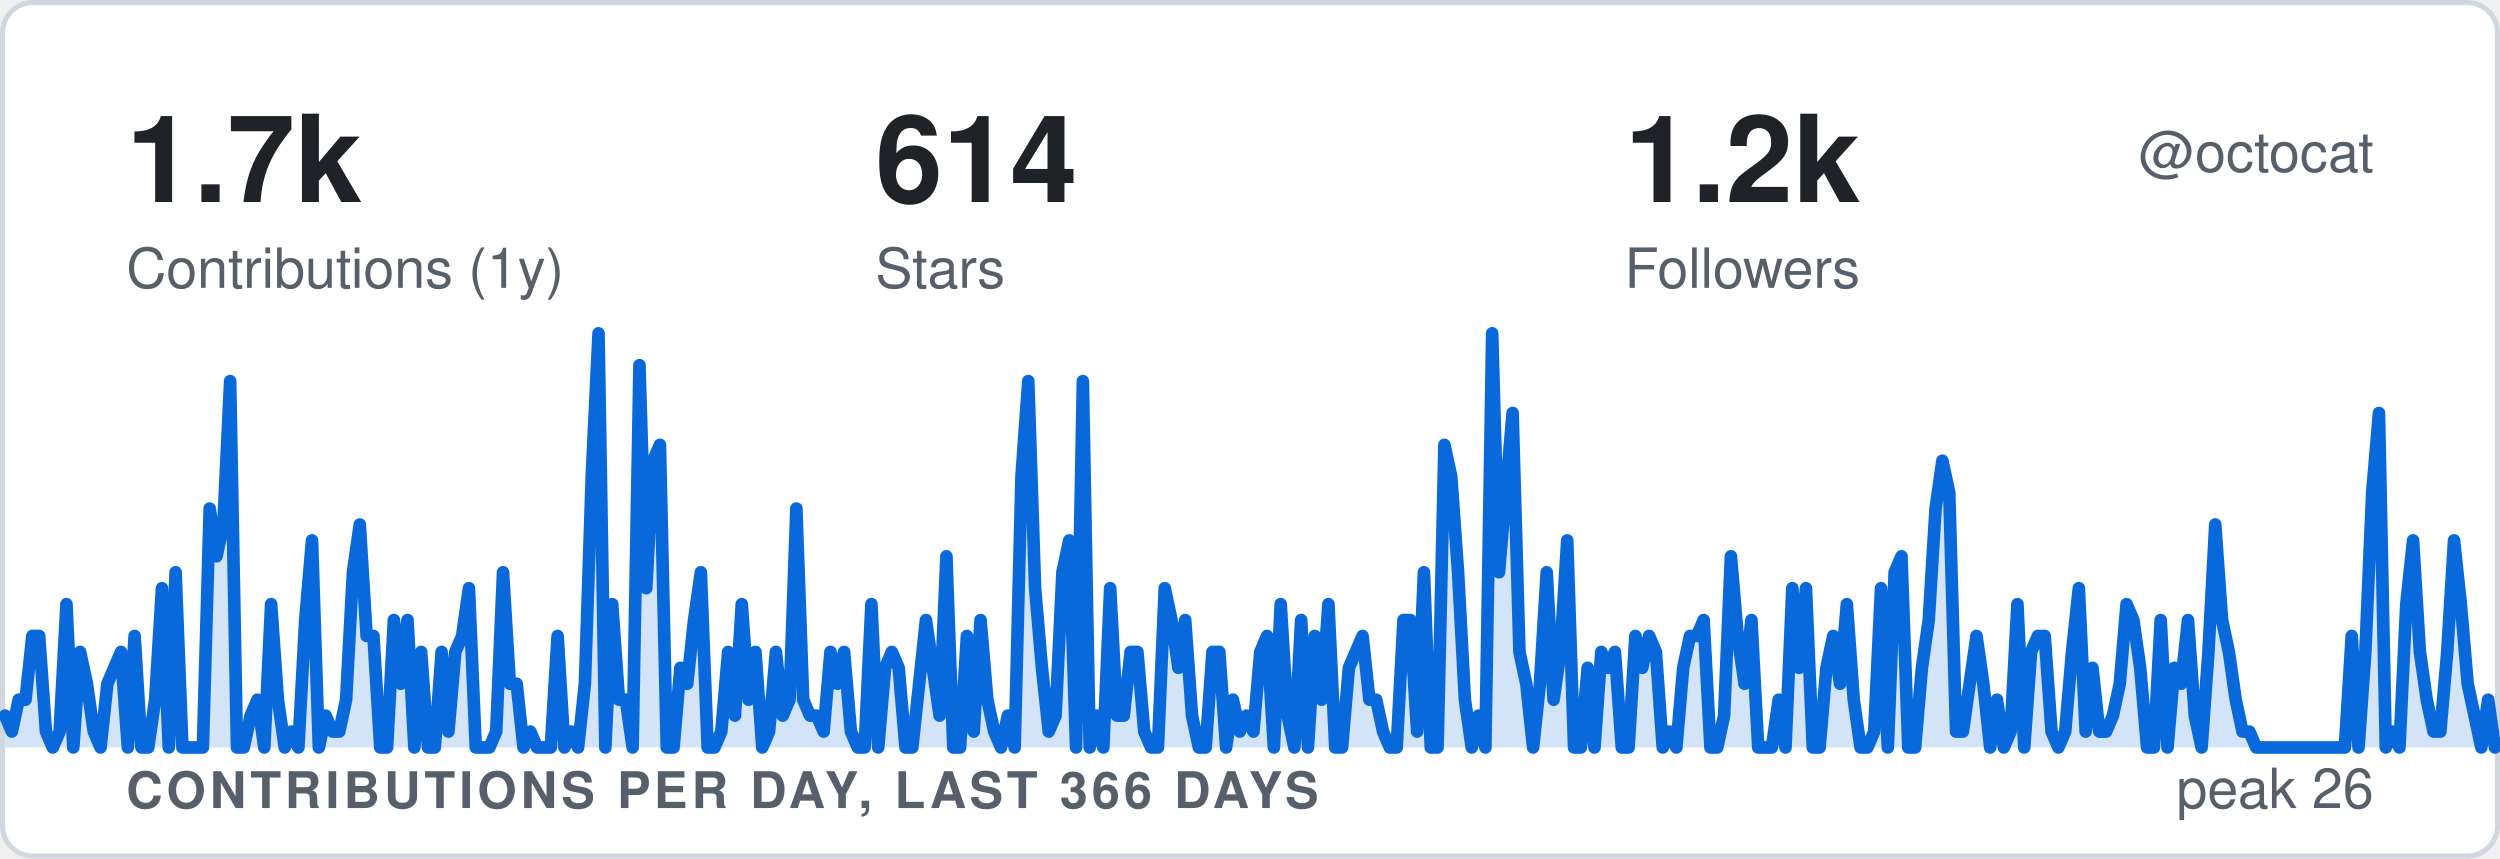
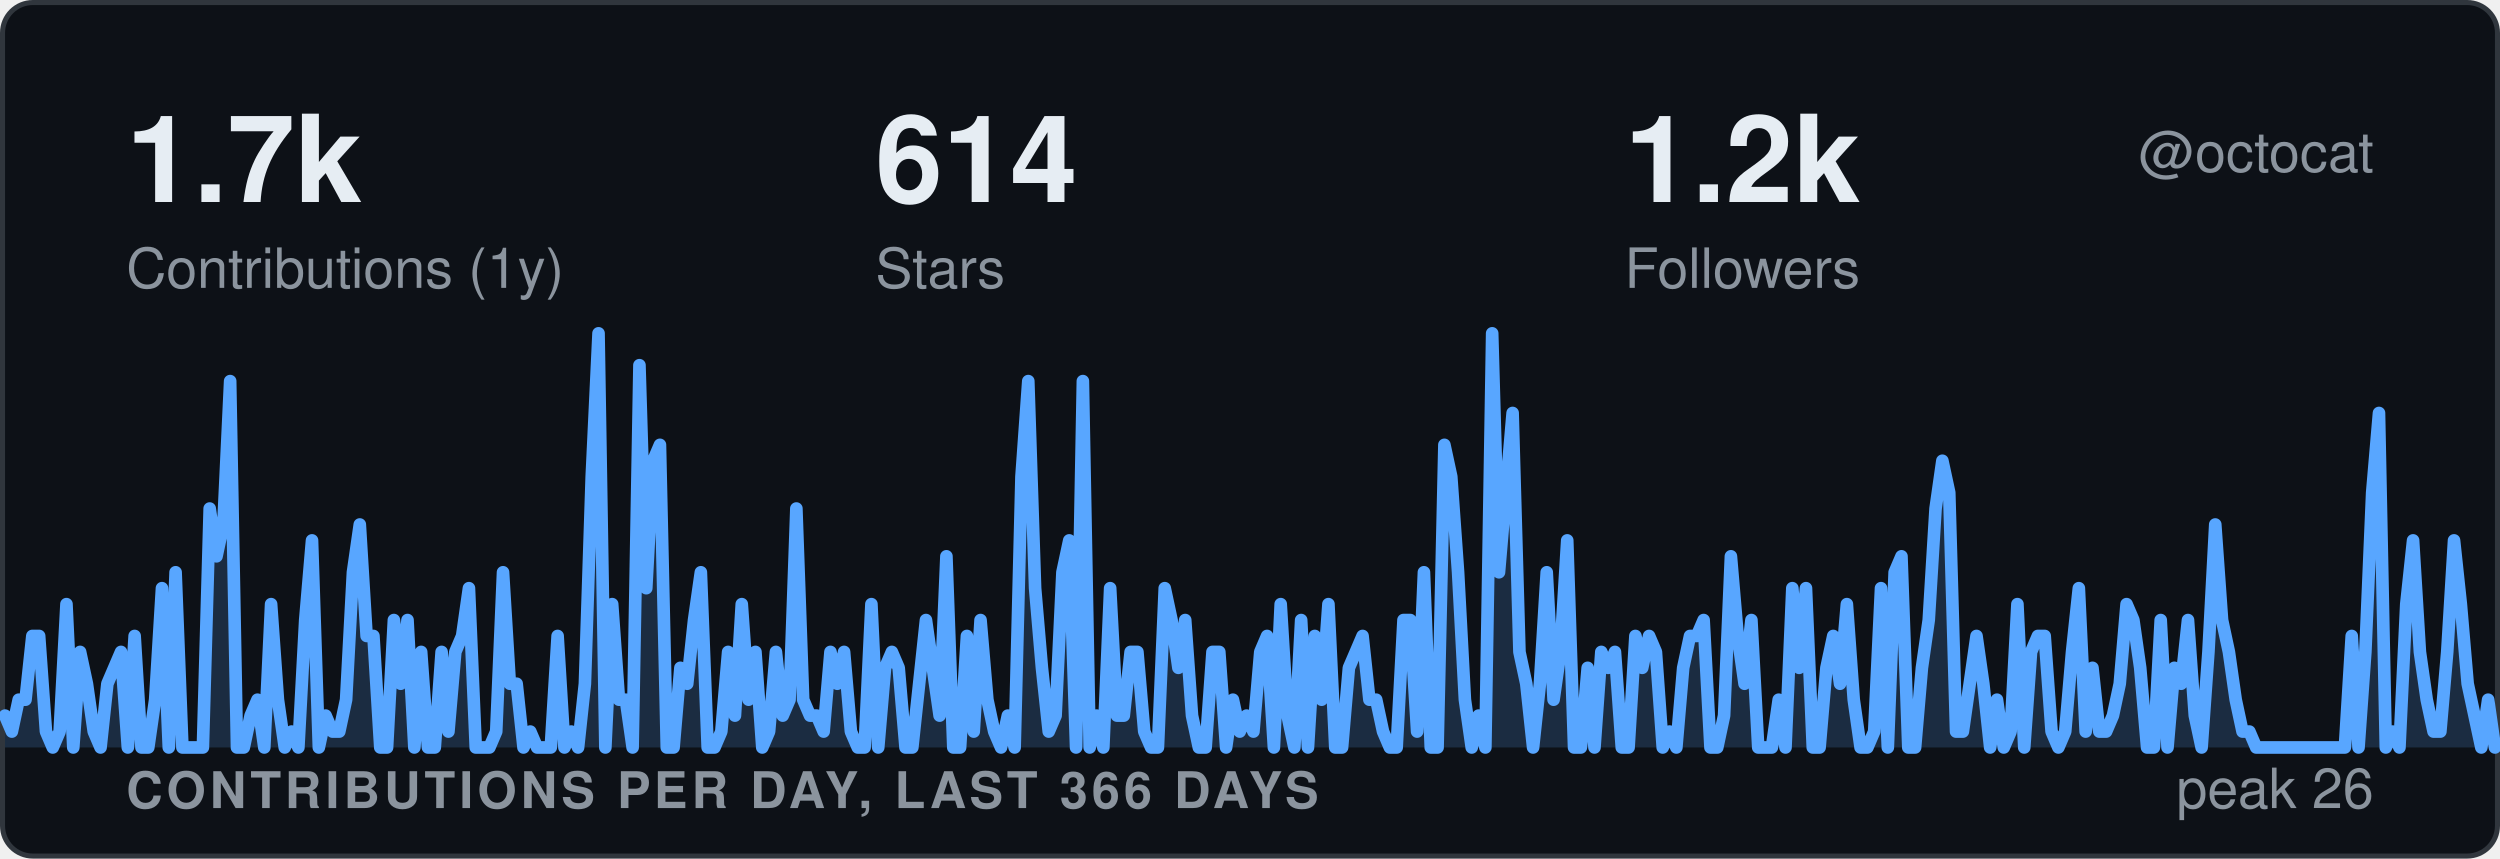
<svg xmlns="http://www.w3.org/2000/svg" width="495" height="170" viewBox="0 0 495 170" role="img" aria-labelledby="ghcTitle ghcDesc">
  <style>
- .bg{fill:#ffffff;stroke:#d0d7de}
- .panel{fill:#f6f8fa}
- .t,.v,.big{fill:#1f2328}
- .d,.l,.h,.s{fill:#57606a}
- .n,.c{fill:#24292f}
- .star,.pill-v{fill:#9a6700}
- .on-accent{fill:#ffffff}
- .line{stroke:#0969da}
- .area{fill:#0969da}
- .axis,.edge{stroke:#d0d7de}
- .track{fill:#d0d7de}
- .ok{fill:#1a7f37}
- .fg{fill:#1f2328}
- .h0{fill:#eff2f5}.h1{fill:#aceebb}.h2{fill:#4ac26b}.h3{fill:#2da44e}.h4{fill:#116329}
+ .bg{fill:#0d1117;stroke:#30363d}
+ .panel{fill:#161b22}
+ .t,.v,.big{fill:#e6edf3}
+ .d,.l,.h,.s{fill:#8b949e}
+ .n,.c{fill:#c9d1d9}
+ .star,.pill-v{fill:#e3b341}
+ .on-accent{fill:#0d1117}
+ .line{stroke:#58a6ff}
+ .area{fill:#58a6ff}
+ .axis,.edge{stroke:#30363d}
+ .track{fill:#30363d}
+ .ok{fill:#3fb950}
+ .fg{fill:#e6edf3}
+ .h0{fill:#151b23}.h1{fill:#033a16}.h2{fill:#196c2e}.h3{fill:#2ea043}.h4{fill:#56d364}
text{font-family:-apple-system,BlinkMacSystemFont,'Segoe UI',Helvetica,Arial,sans-serif}
.mono{font-family:ui-monospace,SFMono-Regular,'SF Mono',Menlo,Consolas,'Liberation Mono',monospace}
.t{font-size:18px;font-weight:600}
.d{font-size:11px}
.v{font-size:16px;font-weight:600}
.big{font-size:24px;font-weight:700}
.l{font-size:11px}
.h{font-size:10px;font-weight:600;letter-spacing:0.08em}
.n{font-size:12px}
.s{font-size:11px}
.c{font-size:12px}
.line{fill:none;stroke-width:2;stroke-linecap:round;stroke-linejoin:round}
.area{opacity:0.14;stroke:none}
.axis{stroke-width:1}
.edge{fill:none;stroke-width:1}
.line{stroke-width:2.5}
.area{opacity:0.18}
.draw{animation:draw 1.6s ease-out 1}
.fade{animation:fade 1.6s ease-out 1}
@keyframes draw{from{stroke-dasharray:1;stroke-dashoffset:1}to{stroke-dasharray:1;stroke-dashoffset:0}}
@keyframes fade{from{opacity:0}}
@media (prefers-reduced-motion:reduce){.draw,.fade,.cu{animation:none}}
</style>
  <rect class="bg" x="0.5" y="0.5" width="494" height="169" rx="6" />
  <path class="area fade" d="M1,148 L1,141.69 L2.35,144.85 L3.7,138.54 L5.05,138.54 L6.4,125.92 L7.75,125.92 L9.1,144.85 L10.45,148 L11.81,144.85 L13.16,119.62 L14.51,148 L15.86,129.08 L17.21,135.38 L18.56,144.85 L19.91,148 L21.26,135.38 L22.61,132.23 L23.96,129.08 L25.31,148 L26.66,125.92 L28.01,148 L29.36,148 L30.72,138.54 L32.07,116.46 L33.42,148 L34.77,113.31 L36.12,148 L37.47,148 L38.82,148 L40.17,148 L41.52,100.69 L42.87,110.15 L44.22,103.85 L45.57,75.46 L46.92,148 L48.27,148 L49.62,141.69 L50.98,138.54 L52.33,148 L53.68,119.62 L55.03,138.54 L56.38,148 L57.73,144.85 L59.08,148 L60.43,122.77 L61.78,107 L63.13,148 L64.48,141.69 L65.83,144.85 L67.18,144.85 L68.53,138.54 L69.88,113.31 L71.24,103.85 L72.59,125.92 L73.94,125.92 L75.29,148 L76.64,148 L77.99,122.77 L79.34,135.38 L80.69,122.77 L82.04,148 L83.39,129.08 L84.74,148 L86.09,148 L87.44,129.08 L88.79,144.85 L90.15,129.08 L91.5,125.92 L92.85,116.46 L94.2,148 L95.55,148 L96.9,148 L98.25,144.85 L99.6,113.31 L100.95,135.38 L102.3,135.38 L103.65,148 L105,144.85 L106.35,148 L107.7,148 L109.05,148 L110.41,125.92 L111.76,148 L113.11,144.85 L114.46,148 L115.81,135.38 L117.16,94.38 L118.51,66 L119.86,148 L121.21,119.62 L122.56,138.54 L123.91,138.54 L125.26,148 L126.61,72.31 L127.96,116.46 L129.32,91.23 L130.67,88.08 L132.02,148 L133.37,148 L134.72,132.23 L136.07,135.38 L137.42,122.77 L138.77,113.31 L140.12,148 L141.47,148 L142.82,144.85 L144.17,129.08 L145.52,141.69 L146.87,119.62 L148.22,138.54 L149.58,129.08 L150.93,148 L152.28,144.85 L153.63,129.08 L154.98,141.69 L156.33,138.54 L157.68,100.69 L159.03,138.54 L160.38,141.69 L161.73,141.69 L163.08,144.85 L164.43,129.08 L165.78,135.38 L167.13,129.08 L168.48,144.85 L169.84,148 L171.19,148 L172.54,119.62 L173.89,148 L175.24,132.23 L176.59,129.08 L177.94,132.23 L179.29,148 L180.64,148 L181.99,135.38 L183.34,122.77 L184.69,132.23 L186.04,141.69 L187.39,110.15 L188.75,148 L190.1,148 L191.45,125.92 L192.8,144.85 L194.15,122.77 L195.5,138.54 L196.85,144.85 L198.2,148 L199.55,141.69 L200.9,148 L202.25,94.38 L203.6,75.46 L204.95,116.46 L206.3,132.23 L207.65,144.85 L209.01,141.69 L210.36,113.31 L211.71,107 L213.06,148 L214.41,75.46 L215.76,148 L217.11,141.69 L218.46,148 L219.81,116.46 L221.16,141.69 L222.51,141.69 L223.86,129.08 L225.21,129.08 L226.56,144.85 L227.92,148 L229.27,148 L230.62,116.46 L231.97,122.77 L233.32,132.23 L234.67,122.77 L236.02,141.69 L237.37,148 L238.72,148 L240.07,129.08 L241.42,129.08 L242.77,148 L244.12,138.54 L245.47,144.85 L246.82,141.69 L248.18,144.85 L249.53,129.08 L250.88,125.92 L252.23,148 L253.58,119.62 L254.93,141.69 L256.28,148 L257.63,122.77 L258.98,148 L260.33,125.92 L261.68,138.54 L263.03,119.62 L264.38,148 L265.73,148 L267.08,132.23 L268.44,129.08 L269.79,125.92 L271.14,138.54 L272.49,138.54 L273.84,144.85 L275.19,148 L276.54,148 L277.89,122.77 L279.24,122.77 L280.59,144.85 L281.94,113.31 L283.29,148 L284.64,148 L285.99,88.08 L287.35,94.38 L288.7,113.31 L290.05,138.54 L291.4,148 L292.75,141.69 L294.1,148 L295.45,66 L296.8,113.31 L298.15,97.54 L299.5,81.77 L300.85,129.08 L302.2,135.38 L303.55,148 L304.9,135.38 L306.25,113.31 L307.61,138.54 L308.96,129.08 L310.31,107 L311.66,148 L313.01,148 L314.36,132.23 L315.71,148 L317.06,129.08 L318.41,132.23 L319.76,129.08 L321.11,148 L322.46,148 L323.81,125.92 L325.16,132.23 L326.52,125.92 L327.87,129.08 L329.22,148 L330.57,144.85 L331.92,148 L333.27,132.23 L334.62,125.92 L335.97,125.92 L337.32,122.77 L338.67,148 L340.02,148 L341.37,141.69 L342.72,110.15 L344.07,125.92 L345.42,135.38 L346.78,122.77 L348.13,148 L349.48,148 L350.83,148 L352.18,138.54 L353.53,148 L354.88,116.46 L356.23,132.23 L357.58,116.46 L358.93,148 L360.28,148 L361.63,132.23 L362.98,125.92 L364.33,135.38 L365.68,119.62 L367.04,138.54 L368.39,148 L369.74,148 L371.09,144.85 L372.44,116.46 L373.79,148 L375.14,113.31 L376.49,110.15 L377.84,148 L379.19,148 L380.54,132.23 L381.89,122.77 L383.24,100.69 L384.59,91.23 L385.95,97.54 L387.3,144.85 L388.65,144.85 L390,135.38 L391.35,125.92 L392.7,135.38 L394.05,148 L395.4,138.54 L396.75,148 L398.1,144.85 L399.45,119.62 L400.8,148 L402.15,129.08 L403.5,125.92 L404.85,125.92 L406.21,144.85 L407.56,148 L408.91,144.85 L410.26,129.08 L411.61,116.46 L412.96,144.85 L414.31,132.23 L415.66,144.85 L417.01,144.85 L418.36,141.69 L419.71,135.38 L421.06,119.62 L422.41,122.77 L423.76,132.23 L425.12,148 L426.47,148 L427.82,122.77 L429.17,148 L430.52,132.23 L431.87,135.38 L433.22,122.77 L434.57,141.69 L435.92,148 L437.27,129.08 L438.62,103.85 L439.97,122.77 L441.32,129.08 L442.67,138.54 L444.02,144.85 L445.38,144.85 L446.73,148 L448.08,148 L449.43,148 L450.78,148 L452.13,148 L453.48,148 L454.83,148 L456.18,148 L457.53,148 L458.88,148 L460.23,148 L461.58,148 L462.93,148 L464.28,148 L465.64,125.92 L466.99,148 L468.34,129.08 L469.69,97.54 L471.04,81.77 L472.39,148 L473.74,144.85 L475.09,148 L476.44,119.62 L477.79,107 L479.14,129.08 L480.49,138.54 L481.84,144.85 L483.19,144.85 L484.55,129.08 L485.9,107 L487.25,119.62 L488.6,135.38 L489.95,141.69 L491.3,148 L492.65,138.54 L494,148 L494,148Z" />
  <polyline class="line draw" pathLength="1" points="1,141.69 2.35,144.85 3.7,138.54 5.05,138.54 6.4,125.92 7.75,125.92 9.1,144.85 10.45,148 11.81,144.85 13.16,119.62 14.51,148 15.86,129.08 17.21,135.38 18.56,144.85 19.91,148 21.26,135.38 22.61,132.23 23.96,129.08 25.31,148 26.66,125.92 28.01,148 29.36,148 30.72,138.54 32.07,116.46 33.42,148 34.77,113.31 36.12,148 37.47,148 38.82,148 40.17,148 41.52,100.69 42.87,110.15 44.22,103.85 45.57,75.46 46.92,148 48.27,148 49.62,141.69 50.98,138.54 52.33,148 53.68,119.62 55.03,138.54 56.38,148 57.73,144.85 59.08,148 60.43,122.77 61.78,107 63.13,148 64.48,141.69 65.83,144.85 67.18,144.85 68.53,138.54 69.88,113.31 71.24,103.85 72.59,125.92 73.94,125.92 75.29,148 76.64,148 77.99,122.77 79.34,135.38 80.69,122.77 82.04,148 83.39,129.08 84.74,148 86.09,148 87.44,129.08 88.79,144.85 90.15,129.08 91.5,125.92 92.85,116.46 94.2,148 95.55,148 96.9,148 98.25,144.85 99.6,113.31 100.95,135.38 102.3,135.38 103.65,148 105,144.85 106.35,148 107.7,148 109.05,148 110.41,125.92 111.76,148 113.11,144.85 114.46,148 115.81,135.38 117.16,94.38 118.51,66 119.86,148 121.21,119.62 122.56,138.54 123.91,138.54 125.26,148 126.61,72.31 127.96,116.46 129.32,91.23 130.67,88.08 132.02,148 133.37,148 134.72,132.23 136.07,135.38 137.42,122.77 138.77,113.31 140.12,148 141.47,148 142.82,144.85 144.17,129.08 145.52,141.69 146.87,119.62 148.22,138.54 149.58,129.08 150.93,148 152.28,144.85 153.63,129.08 154.98,141.69 156.33,138.54 157.68,100.69 159.03,138.54 160.38,141.69 161.73,141.69 163.08,144.85 164.43,129.08 165.78,135.38 167.13,129.08 168.48,144.85 169.84,148 171.19,148 172.54,119.62 173.89,148 175.24,132.23 176.59,129.08 177.94,132.23 179.29,148 180.64,148 181.99,135.38 183.34,122.77 184.69,132.23 186.04,141.69 187.39,110.15 188.75,148 190.1,148 191.45,125.92 192.8,144.85 194.15,122.77 195.5,138.54 196.85,144.85 198.2,148 199.55,141.69 200.9,148 202.25,94.38 203.6,75.46 204.95,116.46 206.3,132.23 207.65,144.85 209.01,141.69 210.36,113.31 211.71,107 213.06,148 214.41,75.46 215.76,148 217.11,141.69 218.46,148 219.81,116.46 221.16,141.69 222.51,141.69 223.86,129.08 225.21,129.08 226.56,144.85 227.92,148 229.27,148 230.62,116.46 231.97,122.77 233.32,132.23 234.67,122.77 236.02,141.69 237.37,148 238.72,148 240.07,129.08 241.42,129.08 242.77,148 244.12,138.54 245.47,144.85 246.82,141.69 248.18,144.85 249.53,129.08 250.88,125.92 252.23,148 253.58,119.62 254.93,141.69 256.28,148 257.63,122.77 258.98,148 260.33,125.92 261.68,138.54 263.03,119.62 264.38,148 265.73,148 267.08,132.23 268.44,129.08 269.79,125.92 271.14,138.54 272.49,138.54 273.84,144.85 275.19,148 276.54,148 277.89,122.77 279.24,122.77 280.59,144.85 281.94,113.31 283.29,148 284.64,148 285.99,88.08 287.35,94.38 288.7,113.31 290.05,138.54 291.4,148 292.75,141.69 294.1,148 295.45,66 296.8,113.31 298.15,97.54 299.5,81.77 300.85,129.08 302.2,135.38 303.55,148 304.9,135.38 306.25,113.31 307.61,138.54 308.96,129.08 310.31,107 311.66,148 313.01,148 314.36,132.23 315.71,148 317.06,129.08 318.41,132.23 319.76,129.08 321.11,148 322.46,148 323.81,125.92 325.16,132.23 326.52,125.92 327.87,129.08 329.22,148 330.57,144.85 331.92,148 333.27,132.23 334.62,125.92 335.97,125.92 337.32,122.77 338.67,148 340.02,148 341.37,141.69 342.72,110.15 344.07,125.92 345.42,135.38 346.78,122.77 348.13,148 349.48,148 350.83,148 352.18,138.54 353.53,148 354.88,116.46 356.23,132.23 357.58,116.46 358.93,148 360.28,148 361.63,132.23 362.98,125.92 364.33,135.38 365.68,119.62 367.04,138.54 368.39,148 369.74,148 371.09,144.85 372.44,116.46 373.79,148 375.14,113.31 376.49,110.15 377.84,148 379.19,148 380.54,132.23 381.89,122.77 383.24,100.69 384.59,91.23 385.95,97.54 387.3,144.85 388.65,144.85 390,135.38 391.35,125.92 392.7,135.38 394.05,148 395.4,138.54 396.75,148 398.1,144.85 399.45,119.62 400.8,148 402.15,129.08 403.5,125.92 404.85,125.92 406.21,144.85 407.56,148 408.91,144.85 410.26,129.08 411.61,116.46 412.96,144.85 414.31,132.23 415.66,144.85 417.01,144.85 418.36,141.69 419.71,135.38 421.06,119.62 422.41,122.77 423.76,132.23 425.12,148 426.47,148 427.82,122.77 429.17,148 430.52,132.23 431.87,135.38 433.22,122.77 434.57,141.69 435.92,148 437.27,129.08 438.62,103.85 439.97,122.77 441.32,129.08 442.67,138.54 444.02,144.85 445.38,144.85 446.73,148 448.08,148 449.43,148 450.78,148 452.13,148 453.48,148 454.83,148 456.18,148 457.53,148 458.88,148 460.23,148 461.58,148 462.93,148 464.28,148 465.64,125.92 466.99,148 468.34,129.08 469.69,97.54 471.04,81.77 472.39,148 473.74,144.85 475.09,148 476.44,119.62 477.79,107 479.14,129.08 480.49,138.54 481.84,144.85 483.19,144.85 484.55,129.08 485.9,107 487.25,119.62 488.6,135.38 489.95,141.69 491.3,148 492.65,138.54 494,148" />
  <text class="big" x="25" y="40" text-anchor="start">1.7k</text>
  <text class="l" x="25" y="57" text-anchor="start">Contributions (1y)</text>
  <text class="big" x="173.33" y="40" text-anchor="start">614</text>
  <text class="l" x="173.33" y="57" text-anchor="start">Stars</text>
  <text class="big" x="321.67" y="40" text-anchor="start">1.2k</text>
  <text class="l" x="321.67" y="57" text-anchor="start">Followers</text>
  <text class="s" x="470" y="34" text-anchor="end">@octocat</text>
  <text class="h" x="25" y="160" text-anchor="start">CONTRIBUTIONS PER DAY, LAST 366 DAYS</text>
  <text class="s" x="470" y="160" text-anchor="end">peak 26</text>
</svg>
